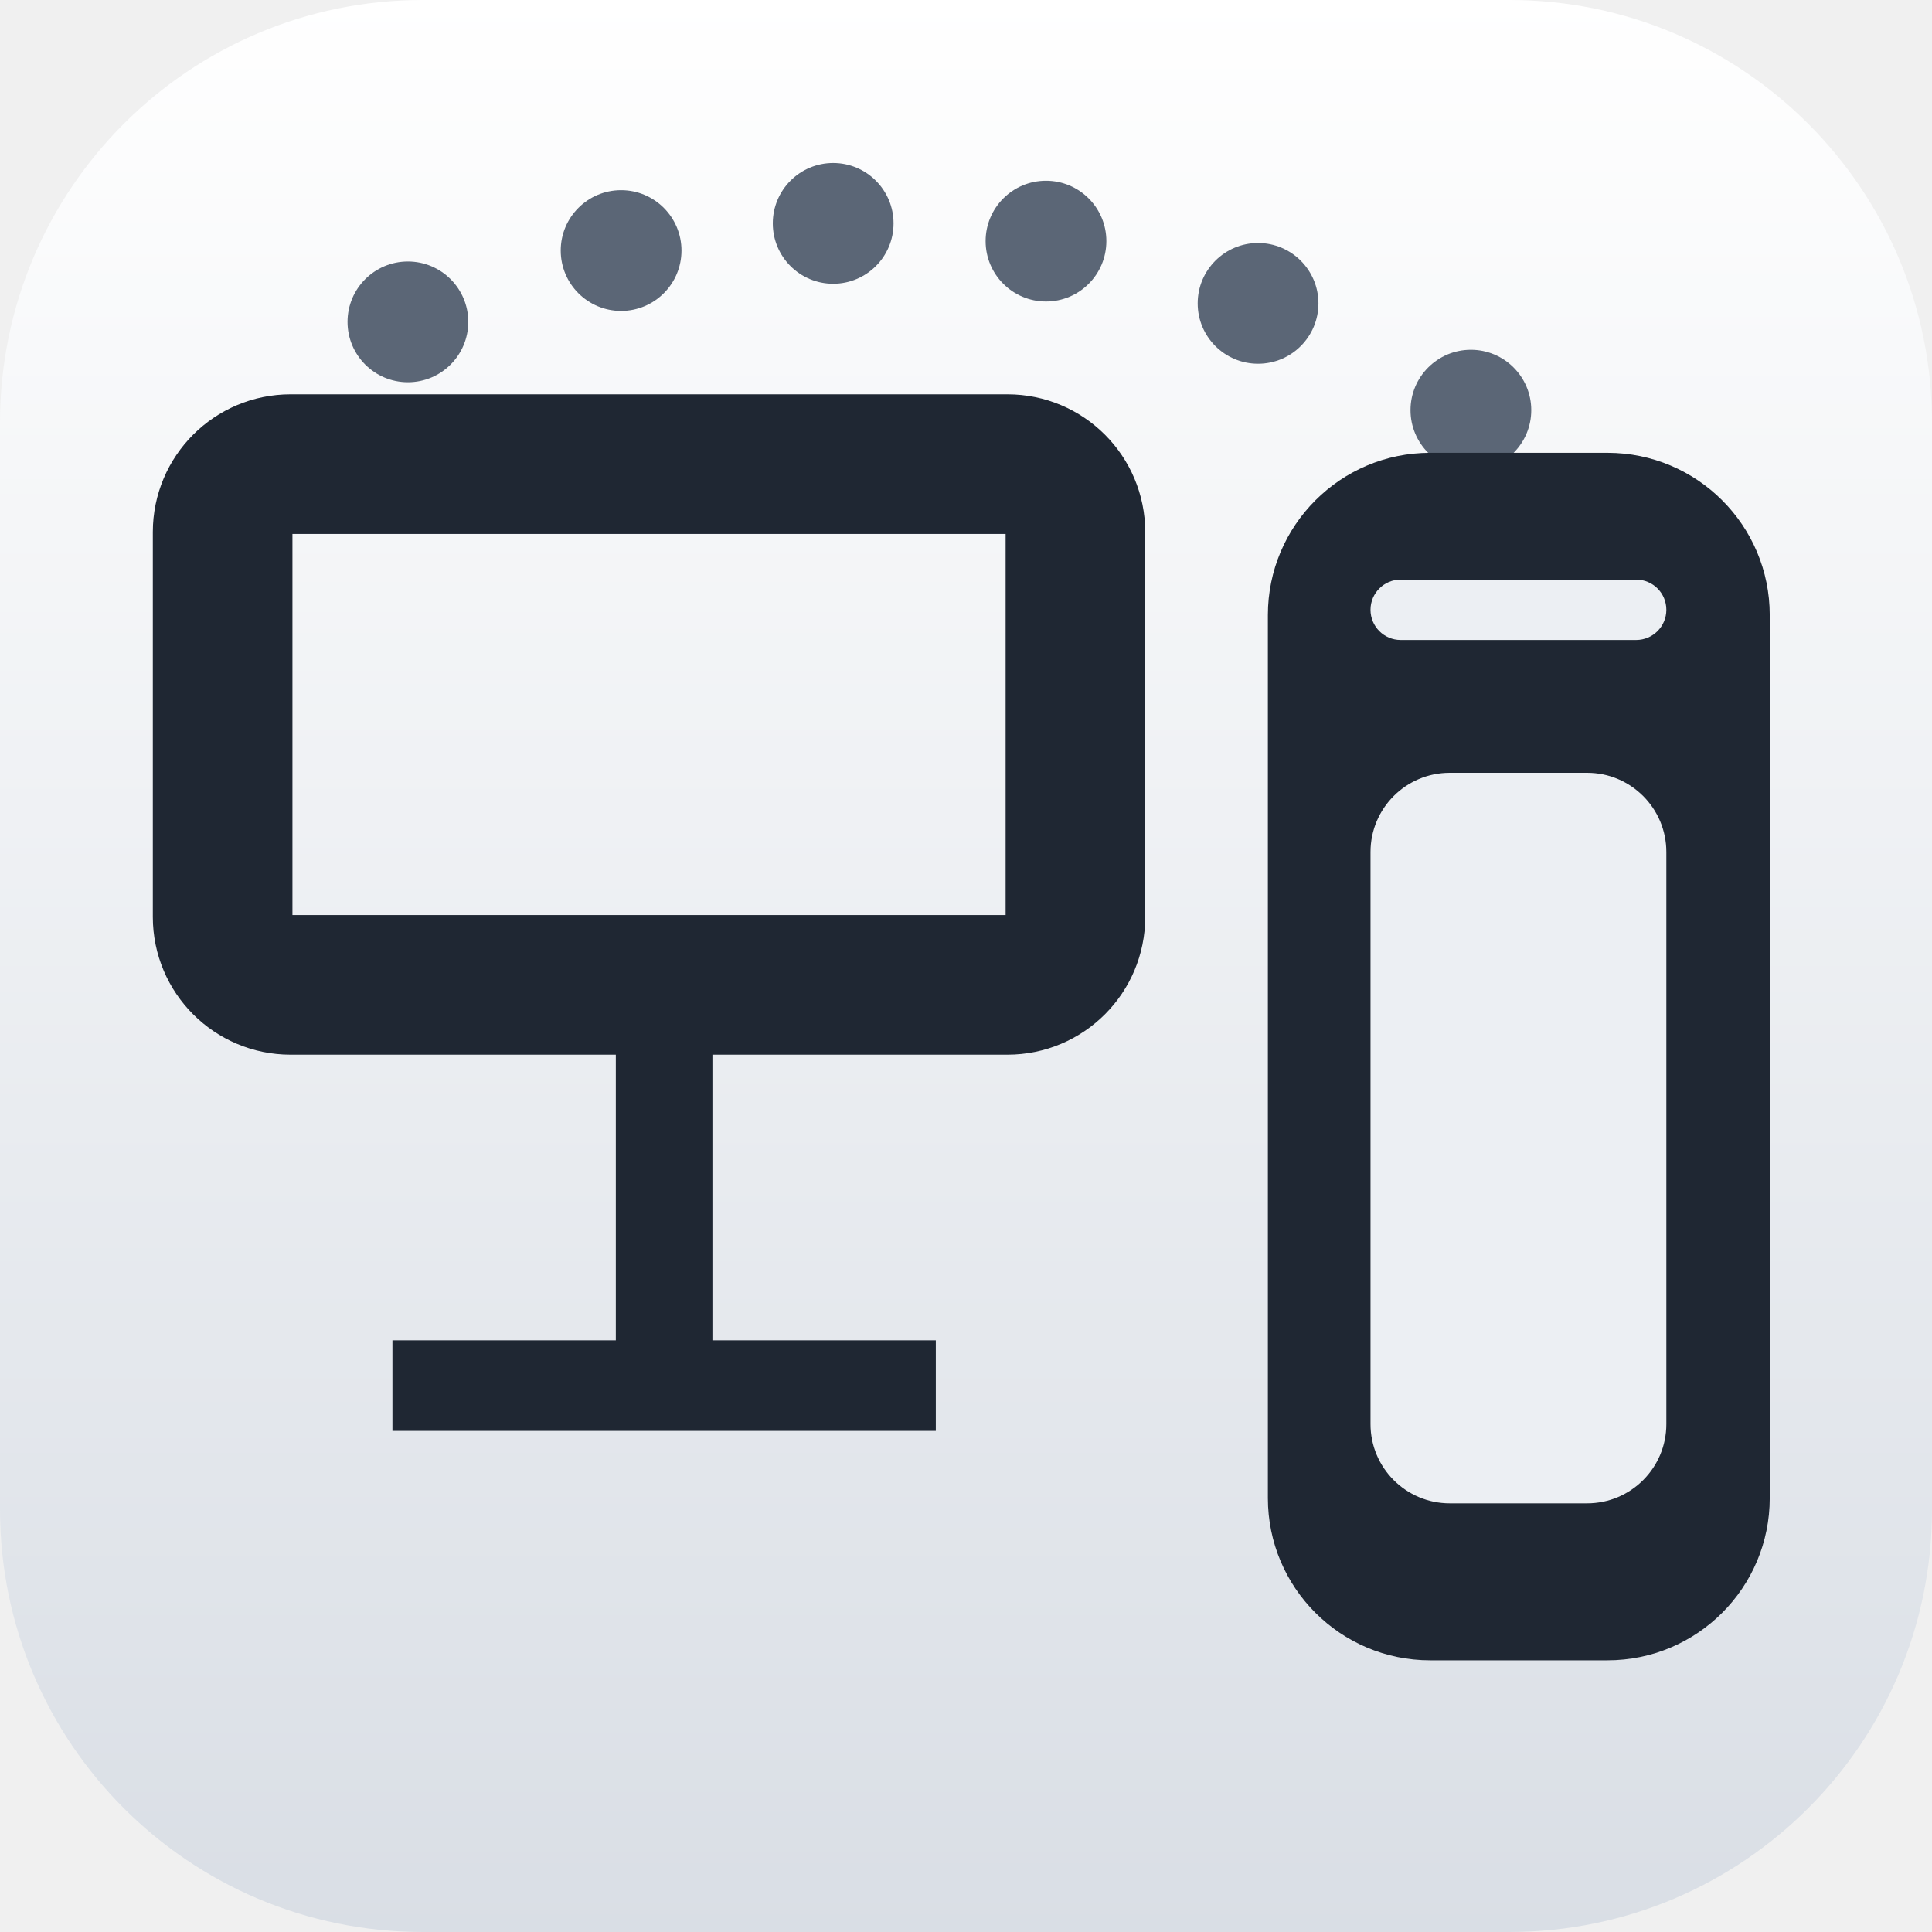
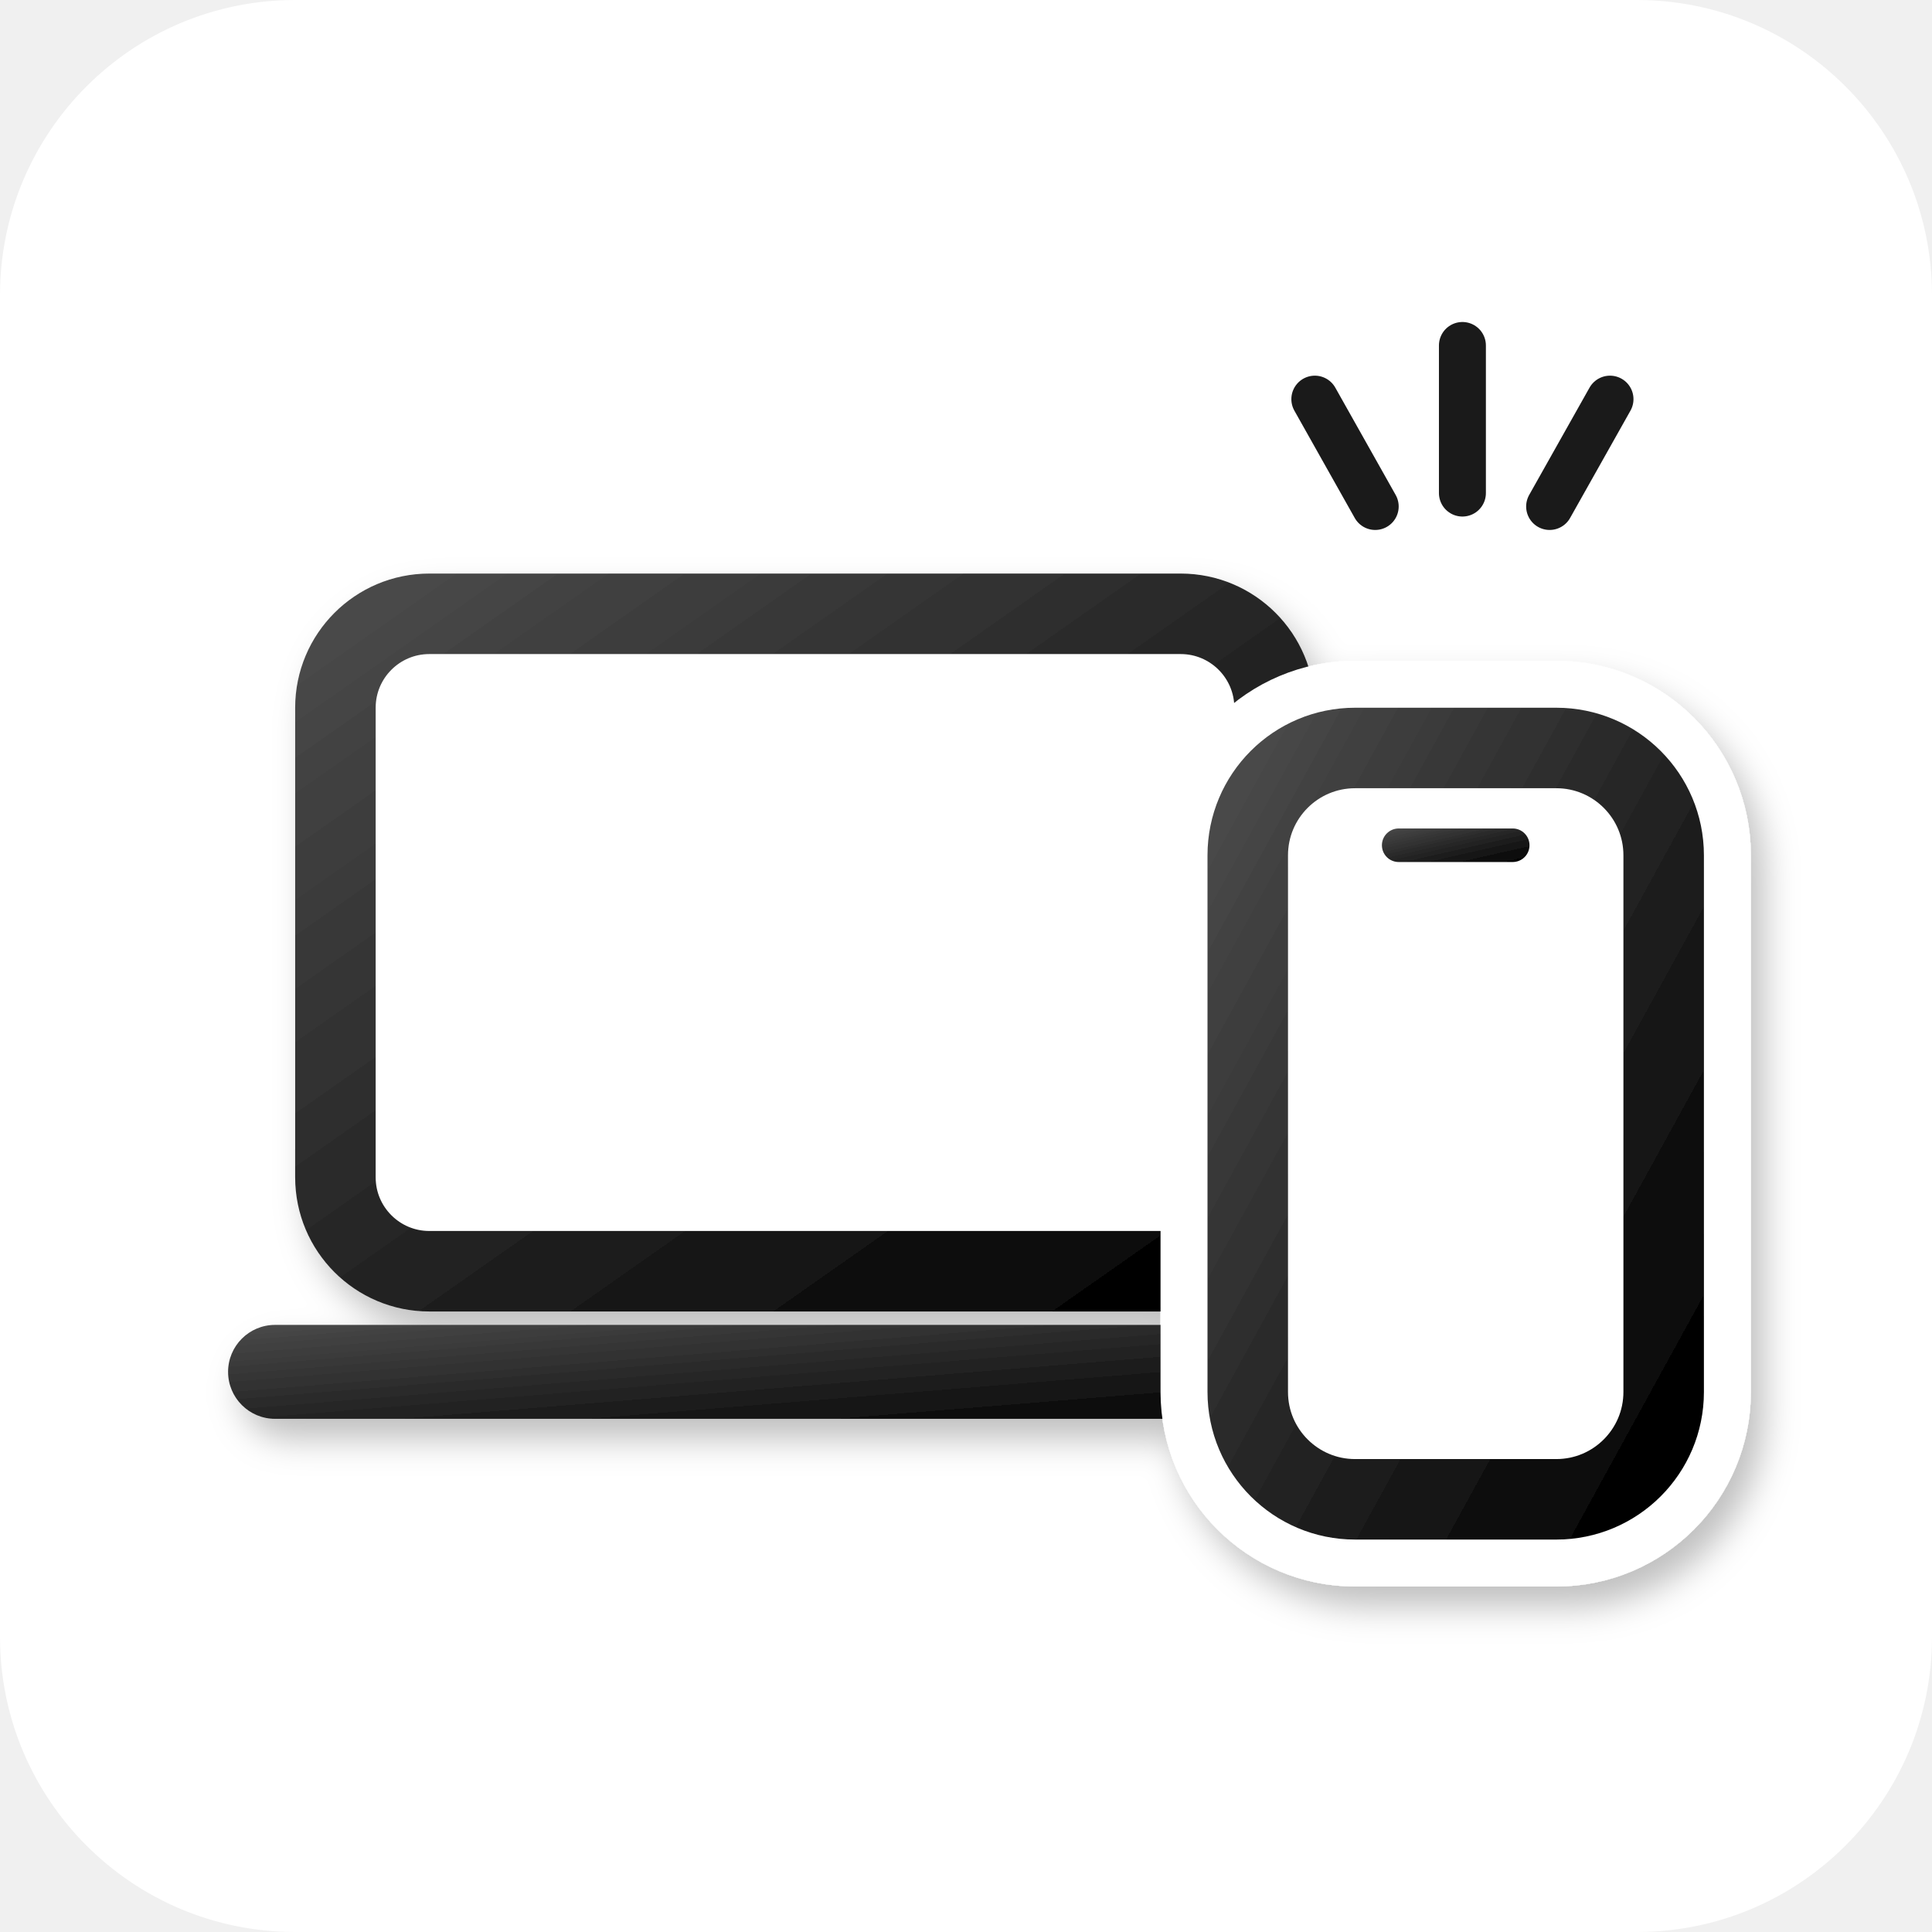
- <svg xmlns="http://www.w3.org/2000/svg" viewBox="0 0 512 512" width="512" height="512">
+ <svg xmlns="http://www.w3.org/2000/svg" viewBox="0 0 288 288" width="512" height="512" role="img" aria-label="Laptop and phone communicating">
  <defs>
-     <linearGradient id="bg" x1="0" y1="0" x2="0" y2="1">
-       <stop offset="0" stop-color="#ffffff" />
-       <stop offset="1" stop-color="#d9dee5" />
+     <linearGradient id="blackGrad" x1="0" y1="0" x2="1" y2="1">
+       <stop offset="0" stop-color="#4a4a4a" />
+       <stop offset="1" stop-color="#000" />
    </linearGradient>
+     <filter id="shadow" x="-20%" y="-20%" width="140%" height="140%">
+       <feDropShadow dx="2" dy="3" stdDeviation="2.5" flood-color="#000" flood-opacity="0.25" />
+     </filter>
  </defs>
-   <rect width="512" height="512" rx="112" fill="url(#bg)" />
-   <g>
-     <g fill="#5b6676">
-       <circle cx="108.1" cy="85.3" r="16" />
-       <circle cx="164.6" cy="66.4" r="16" />
-       <circle cx="220.8" cy="59.2" r="16" />
-       <circle cx="277.2" cy="63.9" r="16" />
-       <circle cx="333.4" cy="80.4" r="16" />
-       <circle cx="389.8" cy="108.7" r="16" />
+   <rect width="288" height="288" rx="44" ry="44" fill="#ffffff" />
+   <g transform="translate(16 7.5)">
+     <g stroke="#1a1a1a" stroke-width="7" stroke-linecap="round">
+       <line x1="202" y1="44" x2="202" y2="66" />
+       <line x1="180" y1="52" x2="189" y2="68" />
+       <line x1="224" y1="52" x2="215" y2="68" />
    </g>
-     <g fill="#1f2733">
-       <rect x="59" y="123" width="226" height="138" rx="18" fill="none" stroke="#1f2733" stroke-width="37" />
-       <rect x="163.2" y="259.2" width="25.6" height="97.6" />
-       <rect x="104" y="355.2" width="144" height="24" />
-       <rect x="336" y="120" width="133" height="320" rx="43" />
+     <g filter="url(#shadow)">
+       <rect x="34" y="84" width="140" height="98" rx="14" fill="#fff" stroke="url(#blackGrad)" stroke-width="12" />
+       <rect x="18" y="190" width="172" height="14" rx="7" fill="url(#blackGrad)" />
+       <rect x="170" y="104" width="62" height="112" rx="16" fill="#fff" stroke="#fff" stroke-width="26" />
+       <rect x="170" y="104" width="62" height="112" rx="16" fill="#fff" stroke="url(#blackGrad)" stroke-width="12" />
+       <rect x="190" y="116" width="22" height="5" rx="2.5" fill="url(#blackGrad)" />
    </g>
-     <rect x="363.2" y="153.6" width="78.4" height="16" rx="8" fill="#eceff3" />
-     <rect x="363.2" y="204.8" width="78.4" height="193.6" rx="21" fill="#eceff3" />
  </g>
</svg>
